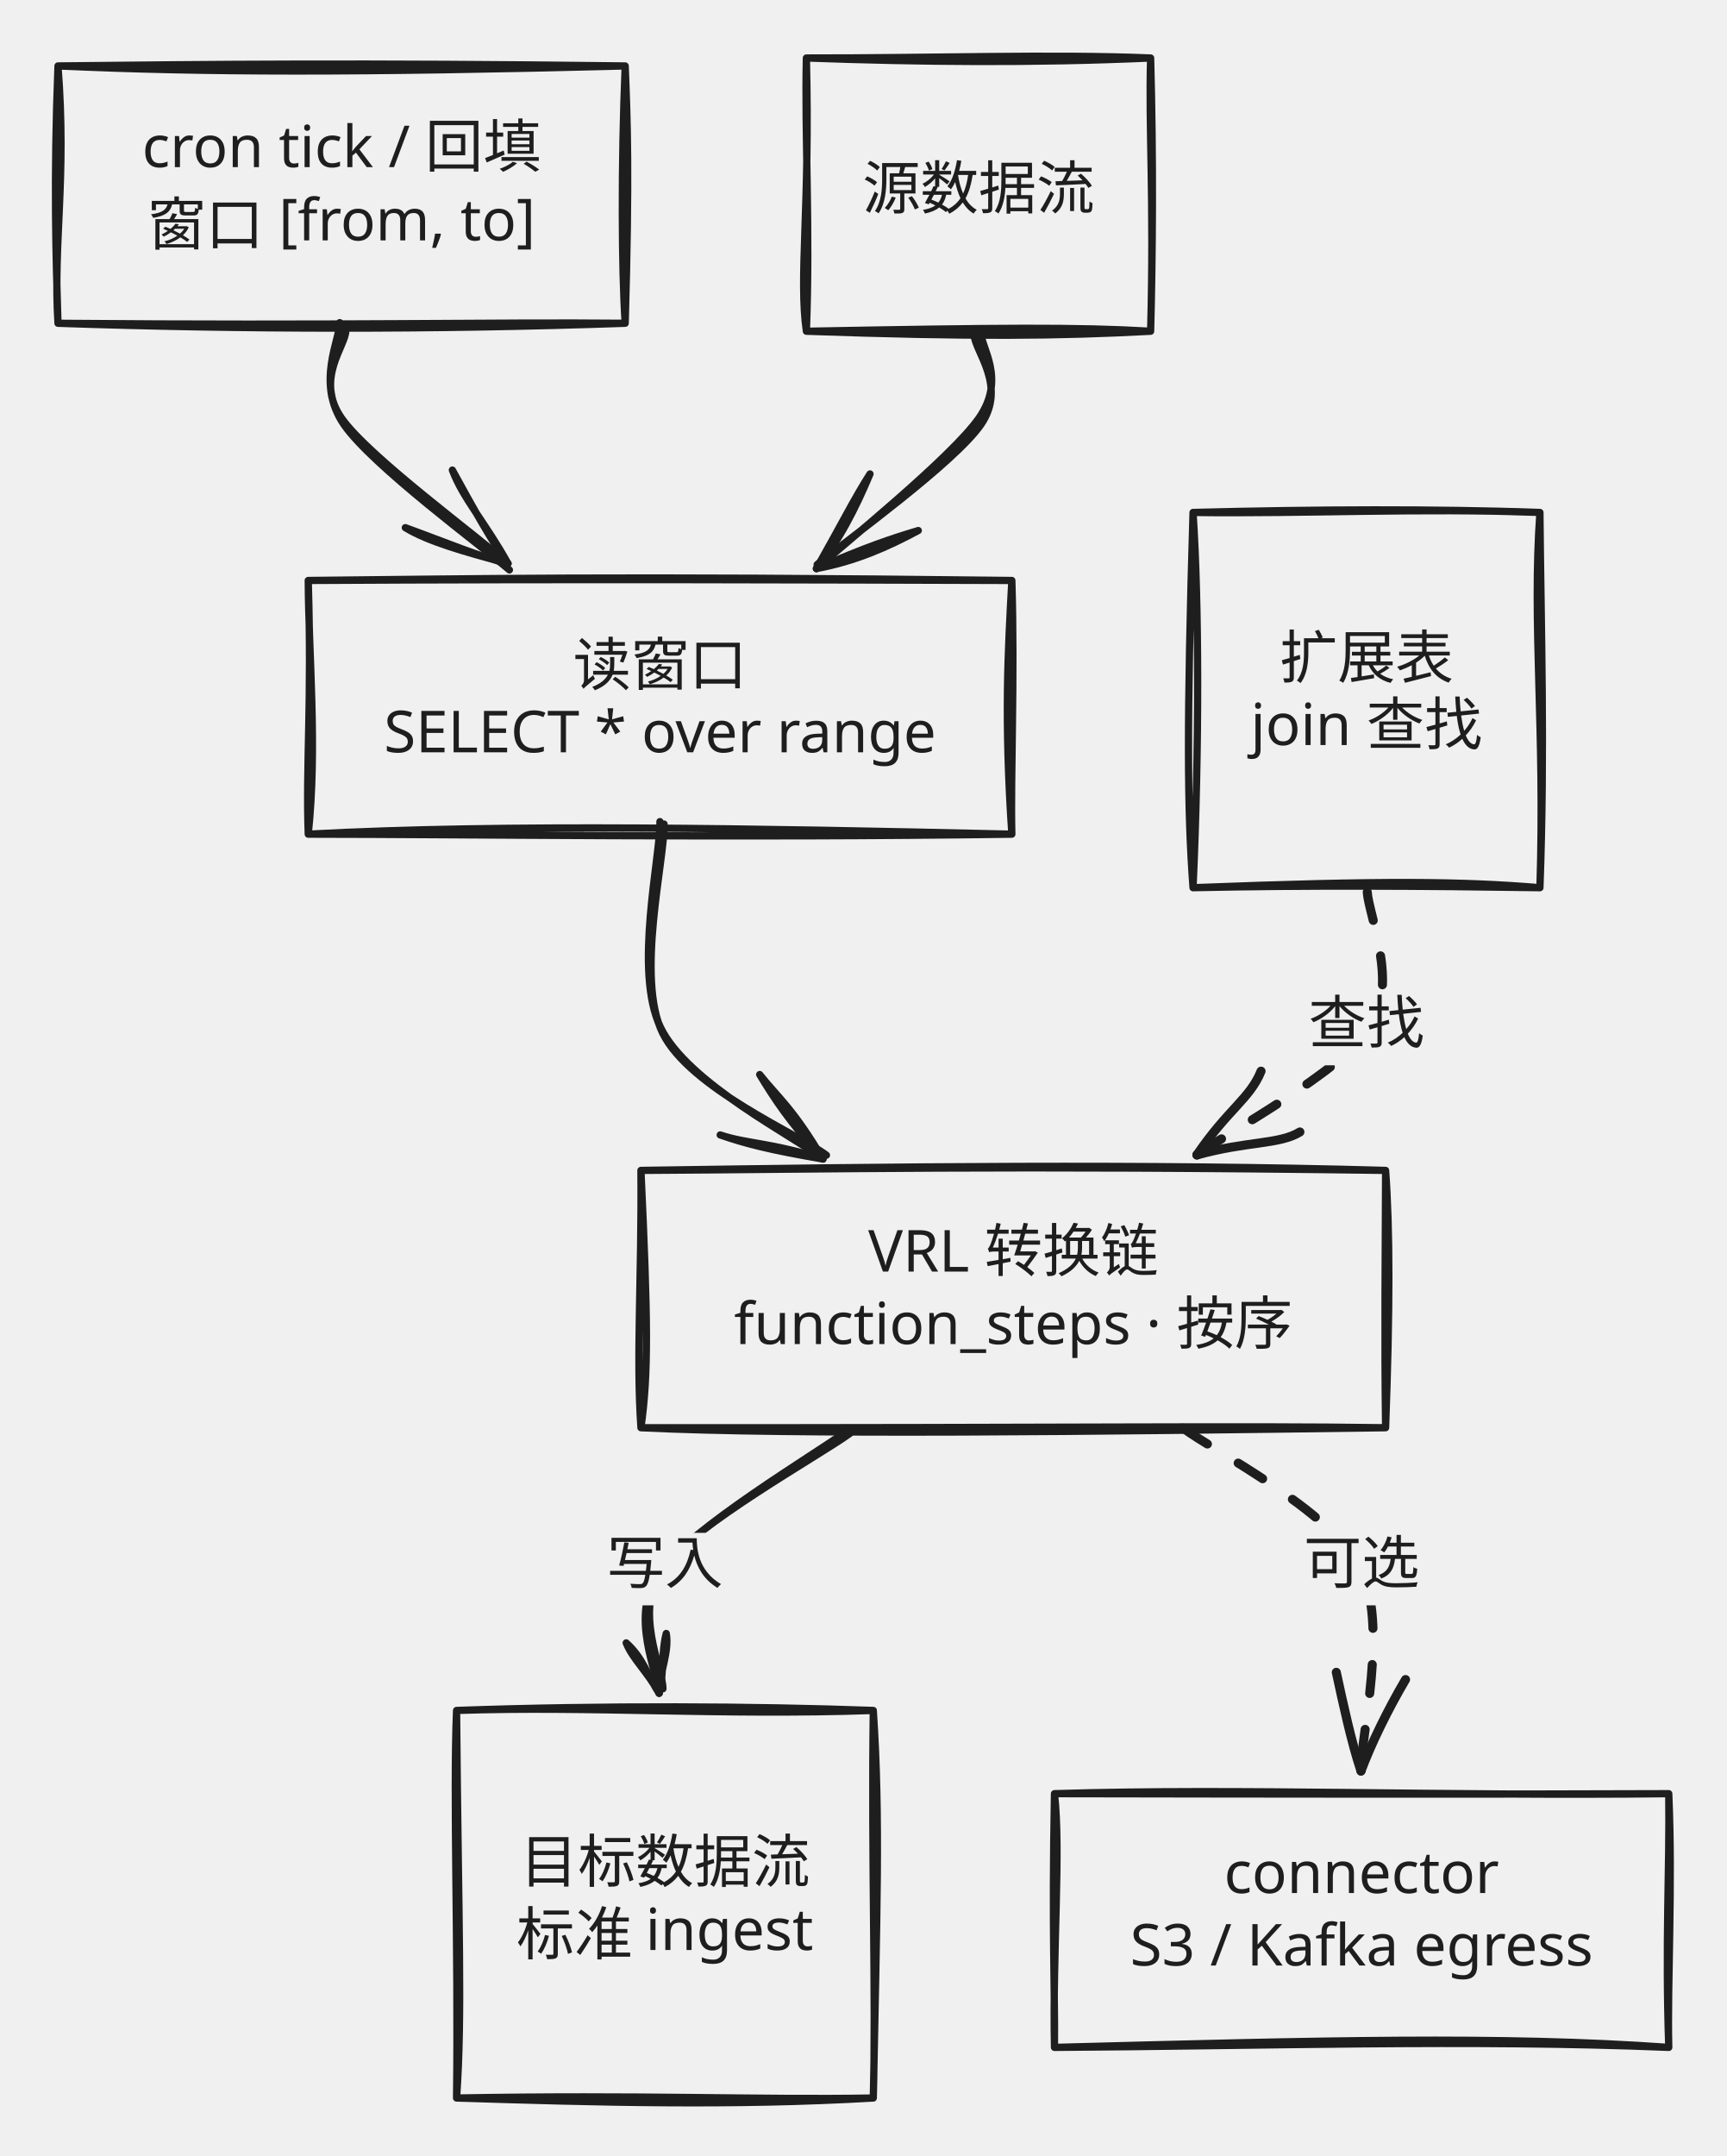
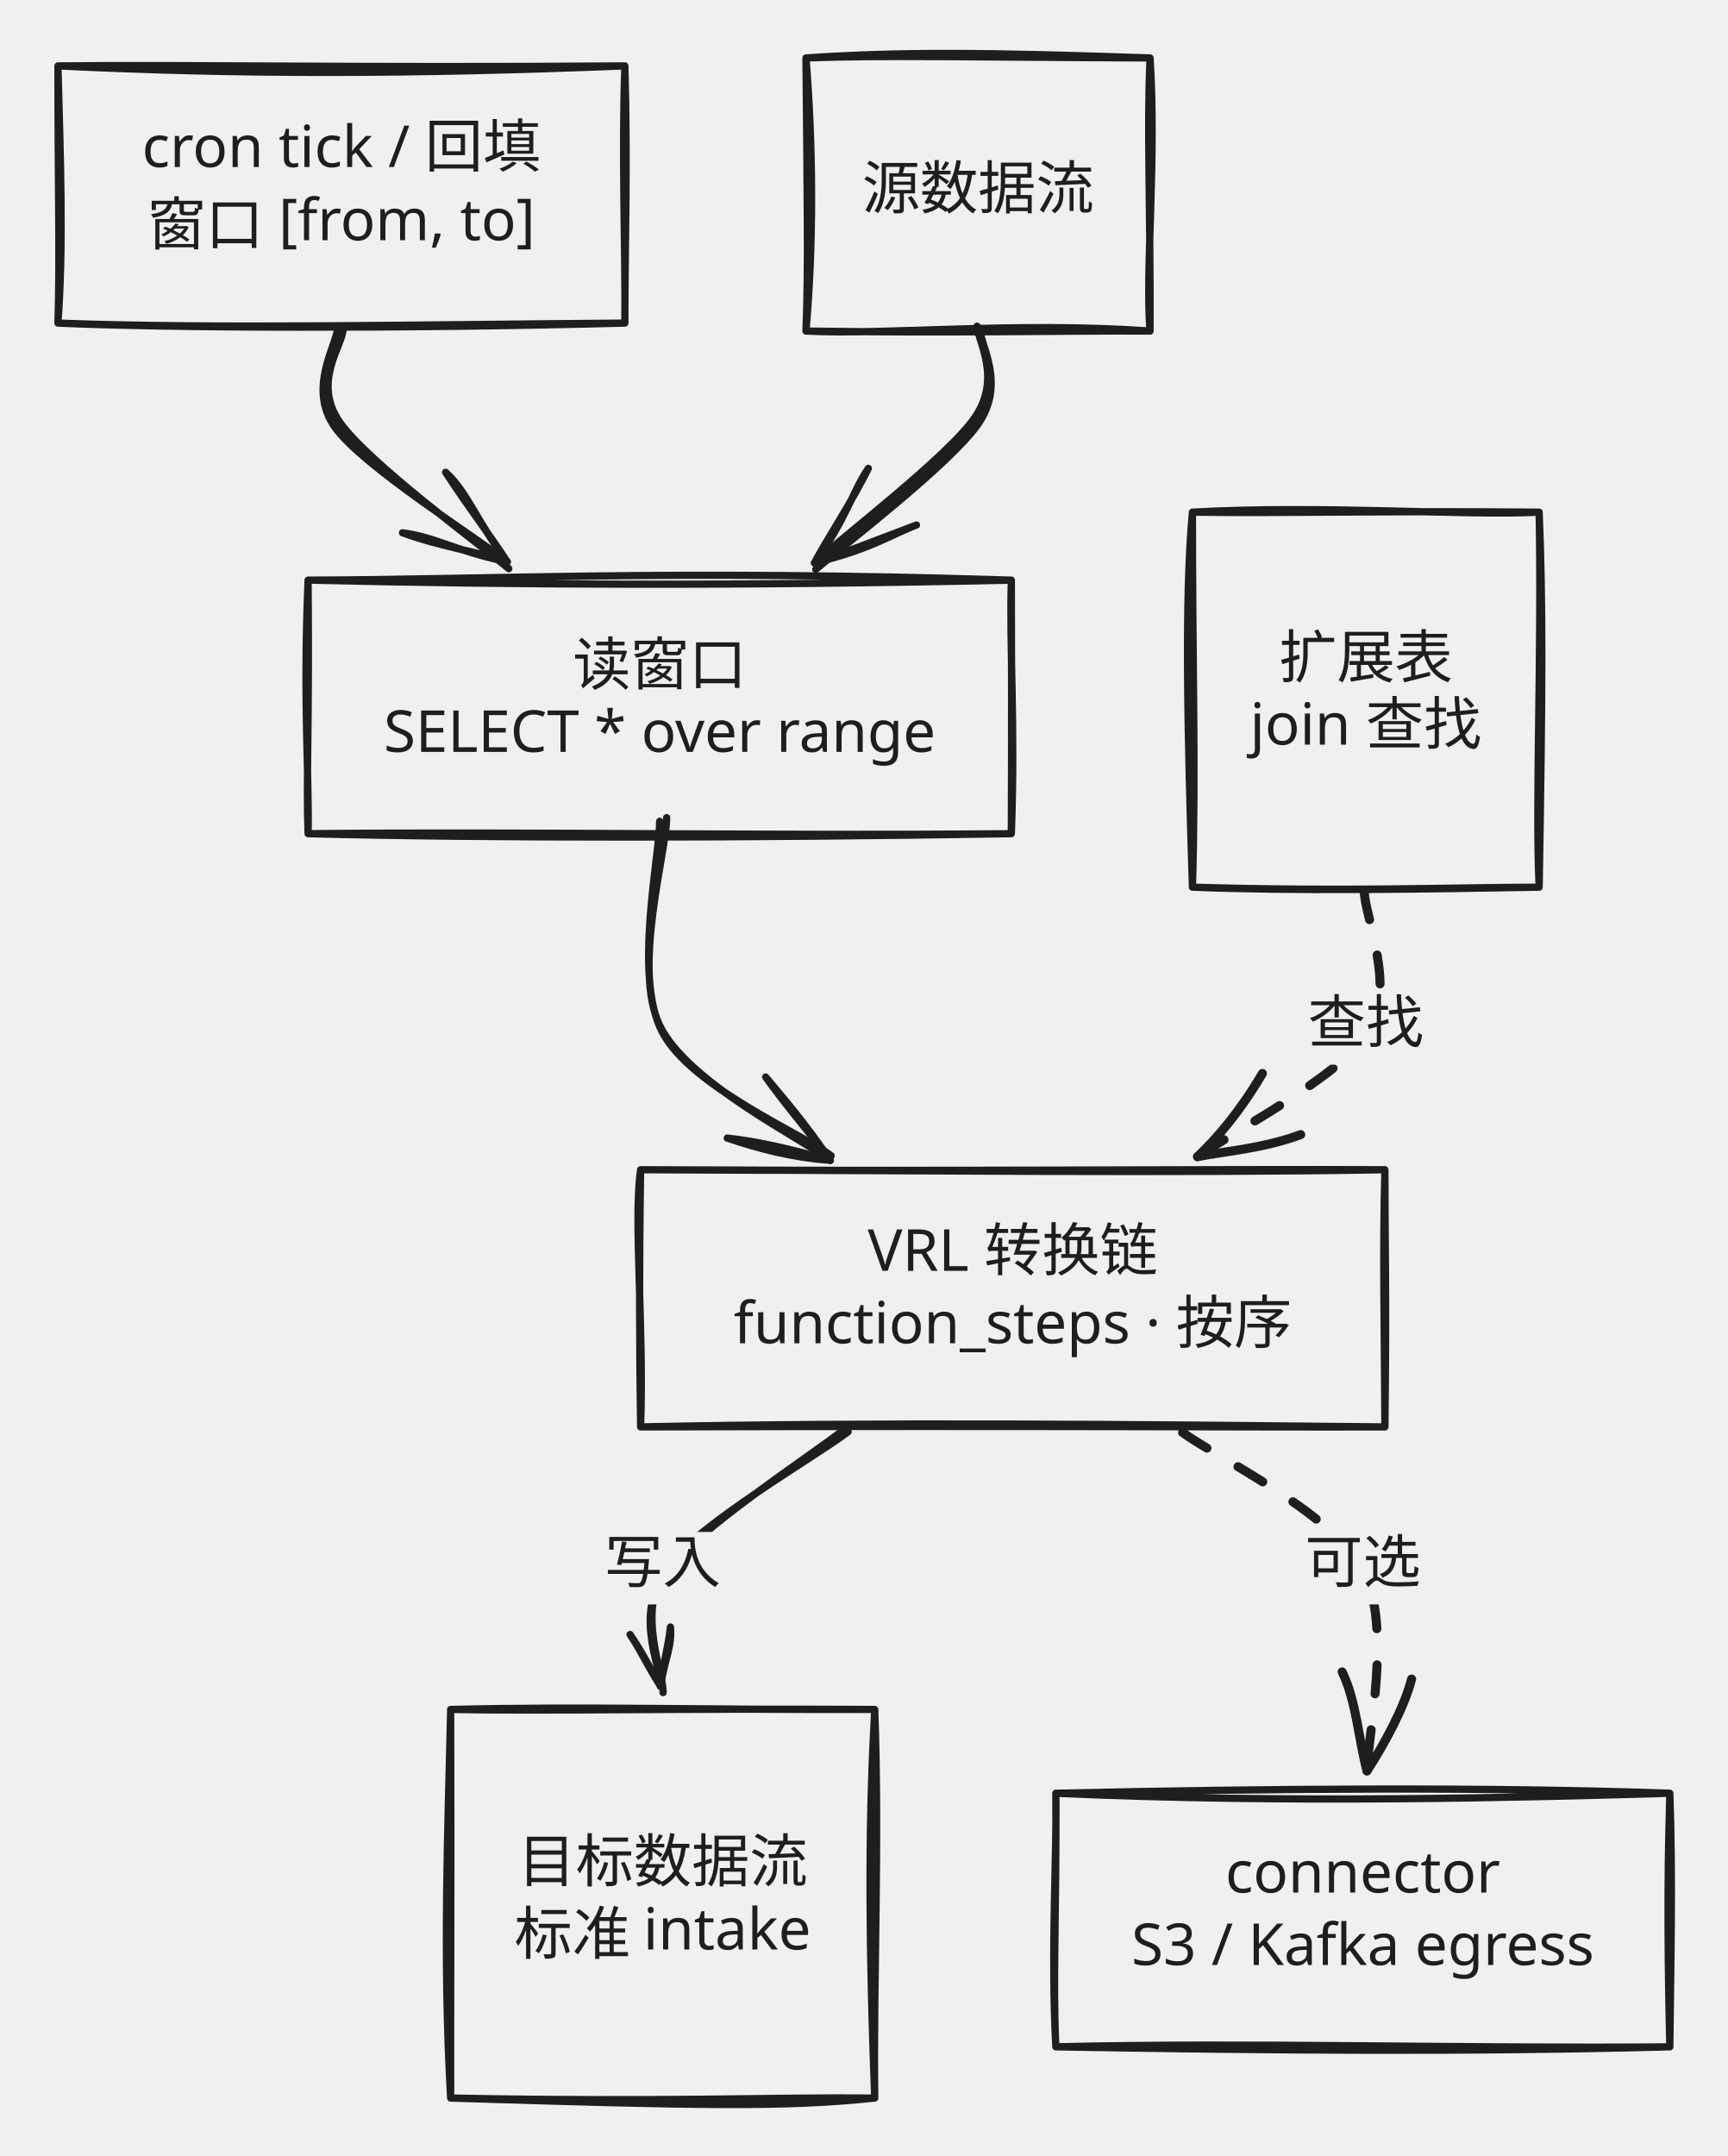
- <svg xmlns="http://www.w3.org/2000/svg" version="1.1" viewBox="0 0 476.512 594.844">
+ <svg xmlns="http://www.w3.org/2000/svg" version="1.1" viewBox="0 0 477.035 595.19">
  <defs>
    
  </defs>
  <g stroke-linecap="round" transform="translate(16 18.19318) rotate(0 78.26562 35.5)">
-     <path d="M0 0 C41.87 -0.45, 82.67 -0.9, 156.53 0 M0 0 C40.35 1.82, 82.43 1.9, 156.53 0 M156.53 0 C155.39 27.42, 155.56 56.71, 156.53 71 M156.53 0 C157.12 14.82, 157.74 29.29, 156.53 71 M156.53 71 C119.03 70.65, 78.29 71.68, 0 71 M156.53 71 C103 72.84, 51.08 72.74, 0 71 M0 71 C-1.38 48.69, 2.45 31.21, 0 0 M0 71 C-0.56 52.64, -1.23 31.88, 0 0" stroke="#1e1e1e" stroke-width="2" fill="none" />
+     <path d="M0 0 C50.79 2.47, 97.78 2.32, 156.53 0 M0 0 C40.68 -0.39, 79.58 0.54, 156.53 0 M156.53 0 C157.32 28.11, 156.49 51.05, 156.53 71 M156.53 0 C155.64 24.49, 156.7 50.63, 156.53 71 M156.53 71 C99.07 71.42, 43.29 72.62, 0 71 M156.53 71 C94.43 72.62, 31.03 72.39, 0 71 M0 71 C1.55 49.84, 0.73 26.79, 0 0 M0 71 C0.58 52.64, -0.01 33.92, 0 0" stroke="#1e1e1e" stroke-width="2" fill="none" />
  </g>
  <g stroke-linecap="round" transform="translate(222.5312 16) rotate(0 47.5 37.69318)">
-     <path d="M0 0 C34.59 0.05, 68.02 -1.12, 95 0 M0 0 C31.53 1.13, 62.62 1.44, 95 0 M95 0 C94.41 19.35, 95.99 38.32, 95 75.39 M95 0 C95.78 28.3, 95.54 54.63, 95 75.39 M95 75.39 C69.39 76.74, 46.14 76.99, 0 75.39 M95 75.39 C74.63 74.21, 53.76 74.4, 0 75.39 M0 75.39 C-2.14 60.47, 1.05 41.14, 0 0 M0 75.39 C1.09 47, -0.5 21.1, 0 0" stroke="#1e1e1e" stroke-width="2" fill="none" />
+     <path d="M0 0 C25.94 -1.76, 49.95 -1.56, 95 0 M0 0 C22.24 -0.81, 45.83 -0.19, 95 0 M95 0 C96.84 28.37, 93.59 59.09, 95 75.39 M95 0 C94.09 20.02, 95.13 39.68, 95 75.39 M95 75.39 C57.66 72.76, 21.81 76.55, 0 75.39 M95 75.39 C68.68 75.27, 41.64 76, 0 75.39 M0 75.39 C2.14 51.23, 1.99 24.3, 0 0 M0 75.39 C0.68 57.57, 0.35 41.23, 0 0" stroke="#1e1e1e" stroke-width="2" fill="none" />
  </g>
  <g stroke-linecap="round" transform="translate(85.0625 160.1504) rotate(0 97.08594 35)">
-     <path d="M0 0 C72.92 -0.43, 144.25 -0.15, 194.17 0 M0 0 C42.51 -0.41, 84.75 -1.32, 194.17 0 M194.17 0 C193.12 19.5, 192 37.73, 194.17 70 M194.17 0 C195.01 27.11, 193.78 54.04, 194.17 70 M194.17 70 C124.27 68.41, 54.14 67.08, 0 70 M194.17 70 C117.82 71.09, 41.95 70.01, 0 70 M0 70 C2.58 45.96, 0.07 20.16, 0 0 M0 70 C-0.69 50.88, 1.04 34.14, 0 0" stroke="#1e1e1e" stroke-width="2" fill="none" />
+     <path d="M0 0 C48.79 -0.09, 98.92 -2.97, 194.17 0 M0 0 C57.89 1.33, 116.35 1.68, 194.17 0 M194.17 0 C193.59 18.91, 195.31 39.67, 194.17 70 M194.17 0 C194.21 18.68, 194.31 37.41, 194.17 70 M194.17 70 C125.42 70.64, 62.24 69.37, 0 70 M194.17 70 C121.31 71.2, 49.67 71.28, 0 70 M0 70 C0.35 54.33, -1.45 34.08, 0 0 M0 70 C-0.57 54.77, 0.39 39.77, 0 0" stroke="#1e1e1e" stroke-width="2" fill="none" />
  </g>
  <g stroke-linecap="round" transform="translate(176.875 322.9145) rotate(0 102.75 35.5)">
-     <path d="M0 0 C69.49 -1.06, 139.02 -1.87, 205.5 0 M0 0 C50.45 -0.27, 99.58 -1.43, 205.5 0 M205.5 0 C206.69 16.22, 206.71 37.94, 205.5 71 M205.5 0 C205.45 21.72, 205.13 45.03, 205.5 71 M205.5 71 C124.54 72.07, 42.66 73.07, 0 71 M205.5 71 C163.62 70.41, 120.52 71.07, 0 71 M0 71 C2.13 55.92, 1.92 41.29, 0 0 M0 71 C-1.36 51.31, 0.23 30.52, 0 0" stroke="#1e1e1e" stroke-width="2" fill="none" />
+     <path d="M0 0 C76.88 0.21, 149.72 0.99, 205.5 0 M0 0 C81.07 0.49, 161.99 -0.22, 205.5 0 M205.5 0 C204.86 23.02, 205.37 43.1, 205.5 71 M205.5 0 C205.48 17.55, 205.96 34.43, 205.5 71 M205.5 71 C162.49 71.12, 117.54 70.65, 0 71 M205.5 71 C135.77 70.29, 65.88 69.61, 0 71 M0 71 C0.97 42.54, -2.03 13.99, 0 0 M0 71 C-0.32 49.56, -0.41 26.68, 0 0" stroke="#1e1e1e" stroke-width="2" fill="none" />
  </g>
  <g stroke-linecap="round" transform="translate(329.2344 141.3864) rotate(0 47.86719 51.76407)">
-     <path d="M0 0 C31.31 0.41, 62.48 -1.26, 95.73 0 M0 0 C34.49 -0.89, 66.78 -1.01, 95.73 0 M95.73 0 C93.5 30.85, 97.14 59.33, 95.73 103.53 M95.73 0 C96.02 31.76, 97.13 65.34, 95.73 103.53 M95.73 103.53 C74.09 101.76, 52.84 101.49, 0 103.53 M95.73 103.53 C63.06 103.05, 31.23 102.86, 0 103.53 M0 103.53 C-1.59 82.31, -1.75 58.25, 0 0 M0 103.53 C1.76 64.96, 1.64 24.45, 0 0" stroke="#1e1e1e" stroke-width="2" fill="none" />
+     <path d="M0 0 C36.39 -2.02, 74.58 1.06, 95.73 0 M0 0 C25.32 0.36, 49.16 -0.39, 95.73 0 M95.73 0 C96.47 40.19, 94.62 80.78, 95.73 103.53 M95.73 0 C96.77 25.55, 96.66 48.43, 95.73 103.53 M95.73 103.53 C70.36 103.61, 42.47 104.77, 0 103.53 M95.73 103.53 C62.58 104.1, 28.43 104.66, 0 103.53 M0 103.53 C-1.32 62.09, -2.24 23.63, 0 0 M0 103.53 C0.98 71.83, -0.02 40.74, 0 0" stroke="#1e1e1e" stroke-width="2" fill="none" />
  </g>
-   <g stroke-linecap="round" transform="translate(125.9961 471.9145) rotate(0 57.5 53.46461)">
-     <path d="M0 0 C37.35 -1.24, 72.5 1.46, 115 0 M0 0 C40.93 -1.44, 82.08 -1.18, 115 0 M115 0 C117 29.92, 115.94 56.49, 115 106.93 M115 0 C114.42 40.68, 115.79 79.45, 115 106.93 M115 106.93 C76.16 109.18, 38.67 108.15, 0 106.93 M115 106.93 C82.95 107.48, 51.48 106, 0 106.93 M0 106.93 C0.51 63.89, -1 23.98, 0 0 M0 106.93 C1.65 83.76, 0.5 58.81, 0 0" stroke="#1e1e1e" stroke-width="2" fill="none" />
+   <g stroke-linecap="round" transform="translate(124.4258 471.9145) rotate(0 58.54688 53.63766)">
+     <path d="M0 0 C27.29 0.5, 58.88 -0.31, 117.09 0 M0 0 C36.73 -0.91, 71.86 0.15, 117.09 0 M117.09 0 C115.57 27.94, 115.17 56.21, 117.09 107.28 M117.09 0 C118.45 37.58, 116.68 74.13, 117.09 107.28 M117.09 107.28 C92.13 109.89, 68.69 109.41, 0 107.28 M117.09 107.28 C88.13 107, 59.39 108.41, 0 107.28 M0 107.28 C-2.26 68.14, -0.69 32.53, 0 0 M0 107.28 C-0.06 80.01, 0.16 54.37, 0 0" stroke="#1e1e1e" stroke-width="2" fill="none" />
  </g>
-   <g stroke-linecap="round" transform="translate(290.9961 494.8791) rotate(0 84.75781 35)">
-     <path d="M0 0 C51.27 -1.59, 106.92 0.73, 169.52 0 M0 0 C60.3 0.11, 121.26 0.2, 169.52 0 M169.52 0 C170.65 25.77, 169.09 52.53, 169.52 70 M169.52 0 C169.8 21.02, 168.51 40.42, 169.52 70 M169.52 70 C123.02 66.72, 73.66 68.06, 0 70 M169.52 70 C114.15 67.74, 56.66 69.65, 0 70 M0 70 C-0.55 43.43, 1.82 15.7, 0 0 M0 70 C0.17 54.17, -0.74 39.13, 0 0" stroke="#1e1e1e" stroke-width="2" fill="none" />
+   <g stroke-linecap="round" transform="translate(291.5195 495.0522) rotate(0 84.75781 35)">
+     <path d="M0 0 C64.8 2.89, 128.84 1.17, 169.52 0 M0 0 C59.33 -1.35, 119.84 -1.76, 169.52 0 M169.52 0 C169.11 15.15, 168.65 33.66, 169.52 70 M169.52 0 C170.36 23.08, 169.77 46.99, 169.52 70 M169.52 70 C112.37 70.51, 53.3 68.7, 0 70 M169.52 70 C113.83 71.46, 60.08 71.05, 0 70 M0 70 C-1.45 43.61, 0.34 15.88, 0 0 M0 70 C-0.87 50.97, 0.2 32.79, 0 0" stroke="#1e1e1e" stroke-width="2" fill="none" />
  </g>
  <g stroke-linecap="round">
    <g transform="translate(94.766 89.693) rotate(0 22.3055 33.2355)">
-       <path d="M-1.01 -0.68 C-0.91 3.83, -7.69 16.03, 0.11 27.4 C7.91 38.77, 38.38 61.12, 45.81 67.55 M0.66 1.57 C0.69 5.71, -7.97 14.95, -0.52 25.65 C6.94 36.35, 37.86 58.91, 45.41 65.78" stroke="#1e1e1e" stroke-width="2" fill="none" />
+       <path d="M-0.03 1.11 C-0.1 5.69, -8.64 15.74, -1.01 26.77 C6.61 37.8, 37.86 60.7, 45.72 67.3 M-1.5 0.64 C-1.73 5.5, -10.02 17.56, -2.23 28.35 C5.57 39.14, 37.08 58.88, 45.27 65.39" stroke="#1e1e1e" stroke-width="2" fill="none" />
    </g>
    <g transform="translate(94.766 89.693) rotate(0 22.3055 33.2355)">
-       <path d="M17.09 55.89 C23.38 59.73, 33.1 62.46, 45.41 65.78 M17.09 55.89 C27.65 59.71, 38.79 64.37, 45.41 65.78" stroke="#1e1e1e" stroke-width="2" fill="none" />
+       <path d="M16.36 57.39 C25.5 58.58, 31.13 62.47, 45.27 65.39 M16.36 57.39 C27.18 61.33, 37.43 62.66, 45.27 65.39" stroke="#1e1e1e" stroke-width="2" fill="none" />
    </g>
    <g transform="translate(94.766 89.693) rotate(0 22.3055 33.2355)">
-       <path d="M30.07 40 C33.01 47.88, 39.34 54.77, 45.41 65.78 M30.07 40 C35.52 49.97, 41.59 60.83, 45.41 65.78" stroke="#1e1e1e" stroke-width="2" fill="none" />
+       <path d="M28.26 40.68 C34.28 46.1, 36.88 54.25, 45.27 65.39 M28.26 40.68 C34.84 50.77, 40.7 58.26, 45.27 65.39" stroke="#1e1e1e" stroke-width="2" fill="none" />
    </g>
  </g>
  <mask />
  <g stroke-linecap="round">
    <g transform="translate(269.531 91.886) rotate(0 -22.3055 32.139)">
-       <path d="M-0.68 0.61 C-0.54 4.98, 8.43 14.65, 1.21 25.2 C-6.02 35.74, -36.23 57.45, -44.03 63.88 M1.16 -0.11 C1.18 4, 8.19 12.59, 0.63 23.44 C-6.93 34.29, -36.52 58.13, -44.22 64.98" stroke="#1e1e1e" stroke-width="2" fill="none" />
+       <path d="M1.11 -0.51 C1.33 3.68, 8.14 14.14, 0.58 25.11 C-6.99 36.08, -36.65 58.75, -44.29 65.3 M0.23 -1.83 C0.36 2.01, 7.14 12.42, -0.33 23.3 C-7.8 34.19, -37.16 56.45, -44.62 63.49" stroke="#1e1e1e" stroke-width="2" fill="none" />
    </g>
    <g transform="translate(269.531 91.886) rotate(0 -22.3055 32.139)">
-       <path d="M-29.44 38.88 C-33.47 48.5, -38.15 57.65, -44.22 64.98 M-29.44 38.88 C-33.63 45.4, -36.78 51.8, -44.22 64.98" stroke="#1e1e1e" stroke-width="2" fill="none" />
+       <path d="M-29.79 37.41 C-34.18 43.9, -35.85 51.37, -44.62 63.49 M-29.79 37.41 C-34.56 47.14, -41.89 58.03, -44.62 63.49" stroke="#1e1e1e" stroke-width="2" fill="none" />
    </g>
    <g transform="translate(269.531 91.886) rotate(0 -22.3055 32.139)">
-       <path d="M-16.12 54.49 C-24.37 58.93, -33.4 62.99, -44.22 64.98 M-16.12 54.49 C-23.8 56.79, -30.5 59.03, -44.22 64.98" stroke="#1e1e1e" stroke-width="2" fill="none" />
+       <path d="M-16.49 53.05 C-24.06 55.93, -28.9 59.66, -44.62 63.49 M-16.49 53.05 C-26.37 56.77, -38.81 61.64, -44.62 63.49" stroke="#1e1e1e" stroke-width="2" fill="none" />
    </g>
  </g>
  <mask />
  <g stroke-linecap="round">
    <g transform="translate(182.648 226.65) rotate(0 22.6585 46.273)">
-       <path d="M0.61 0.71 C0.81 10.54, -7.27 43.12, 0.2 58.35 C7.66 73.58, 37.9 86.4, 45.42 92.07 M-0.53 0.03 C-0.34 9.62, -7.88 41.28, -0.38 56.79 C7.11 72.31, 36.84 87.04, 44.44 93.13" stroke="#1e1e1e" stroke-width="2" fill="none" />
+       <path d="M-0.51 0.08 C-0.49 9.57, -7.78 42.7, 0.11 58.09 C8 73.48, 39.2 86.48, 46.84 92.42 M1.42 -0.93 C1.34 8.75, -8.05 40.64, -0.52 56.4 C7.01 72.17, 38.81 87.77, 46.6 93.66" stroke="#1e1e1e" stroke-width="2" fill="none" />
    </g>
    <g transform="translate(182.648 226.65) rotate(0 22.6585 46.273)">
-       <path d="M16.1 86.48 C23.36 88.94, 30.1 88.54, 44.44 93.13 M16.1 86.48 C23.07 88.9, 29.88 90.64, 44.44 93.13" stroke="#1e1e1e" stroke-width="2" fill="none" />
+       <path d="M18.15 87.53 C26.81 90.49, 36.53 93, 46.6 93.66 M18.15 87.53 C26.06 88.37, 35.14 90.4, 46.6 93.66" stroke="#1e1e1e" stroke-width="2" fill="none" />
    </g>
    <g transform="translate(182.648 226.65) rotate(0 22.6585 46.273)">
-       <path d="M27 69.82 C31.81 75.93, 36.21 79.13, 44.44 93.13 M27 69.82 C31.06 76.55, 35.04 82.63, 44.44 93.13" stroke="#1e1e1e" stroke-width="2" fill="none" />
+       <path d="M28.75 70.67 C34.41 78.61, 40.97 86.14, 46.6 93.66 M28.75 70.67 C33.61 76.49, 39.63 83.39, 46.6 93.66" stroke="#1e1e1e" stroke-width="2" fill="none" />
    </g>
  </g>
  <mask />
-   <g mask="url(#mask-iARMOzdLbrnB6k3UCXShn)" stroke-linecap="round">
+   <g mask="url(#mask-VaKsQbQr_r6_gRbUXW5gk)" stroke-linecap="round">
    <g transform="translate(376.602 245.415) rotate(0 -22.6585 36.8905)">
-       <path d="M0.71 0.7 C1.08 6.95, 9.42 26.01, 1.58 38.1 C-6.25 50.19, -38.37 67.36, -46.3 73.24" stroke="#1e1e1e" stroke-width="2.5" fill="none" stroke-dasharray="8 10" />
+       <path d="M0.08 0.61 C0.11 7.28, 9 27.3, 1.33 39.52 C-6.35 51.73, -38.28 68.24, -45.95 73.89" stroke="#1e1e1e" stroke-width="2.5" fill="none" stroke-dasharray="8 10" />
    </g>
    <g transform="translate(376.602 245.415) rotate(0 -22.6585 36.8905)">
-       <path d="M-28.6 50.12 C-31.62 57.65, -37.75 60.66, -46.3 73.24" stroke="#1e1e1e" stroke-width="2.5" fill="none" />
+       <path d="M-28.05 50.93 C-34.16 61.32, -40.49 68.74, -45.95 73.89" stroke="#1e1e1e" stroke-width="2.5" fill="none" />
    </g>
    <g transform="translate(376.602 245.415) rotate(0 -22.6585 36.8905)">
-       <path d="M-17.88 66.9 C-23.59 70.41, -32.33 69.35, -46.3 73.24" stroke="#1e1e1e" stroke-width="2.5" fill="none" />
+       <path d="M-17.48 67.81 C-27.66 71.59, -38.14 72.38, -45.95 73.89" stroke="#1e1e1e" stroke-width="2.5" fill="none" />
    </g>
  </g>
-   <mask id="mask-iARMOzdLbrnB6k3UCXShn">
+   <mask id="mask-VaKsQbQr_r6_gRbUXW5gk">
    <rect x="0" y="0" fill="#fff" width="523.419" height="420.196" />
    <rect x="361.102" y="273.915" fill="#000" width="32" height="20" opacity="1" />
  </mask>
-   <g mask="url(#mask-XdxEzQEJYERUYYTciqI8e)" stroke-linecap="round">
-     <g transform="translate(233.819 394.415) rotate(0 -25.1615 35.85)">
-       <path d="M0.7 1.08 C-7.86 7.3, -42.13 26.28, -50.72 38.02 C-59.32 49.76, -50.86 65.78, -50.87 71.52 M-0.4 0.61 C-9.2 6.93, -43.3 27.28, -51.88 39.31 C-60.47 51.33, -52.11 67.58, -51.92 72.75" stroke="#1e1e1e" stroke-width="2" fill="none" />
+   <g mask="url(#mask-HzR4gGmcwdKHHlTDl5lXq)" stroke-linecap="round">
+     <g transform="translate(233.569 394.415) rotate(0 -25.298 35.85)">
+       <path d="M0.61 0.83 C-7.57 7.21, -41.06 26.37, -49.58 38.37 C-58.09 50.37, -50.25 67.43, -50.49 72.85 M-0.53 0.21 C-8.73 6.78, -41.55 28.02, -49.99 39.84 C-58.44 51.66, -51.04 65.82, -51.2 71.11" stroke="#1e1e1e" stroke-width="2" fill="none" />
    </g>
-     <g transform="translate(233.819 394.415) rotate(0 -25.1615 35.85)">
-       <path d="M-61.01 58.86 C-56.24 63.13, -55.21 67.8, -51.92 72.75 M-61.01 58.86 C-59.24 63.31, -55.14 66.83, -51.92 72.75" stroke="#1e1e1e" stroke-width="2" fill="none" />
+     <g transform="translate(233.569 394.415) rotate(0 -25.298 35.85)">
+       <path d="M-59.61 56.81 C-56.29 61.85, -55.45 64.28, -51.2 71.11 M-59.61 56.81 C-55.88 62.19, -53.32 67.69, -51.2 71.11" stroke="#1e1e1e" stroke-width="2" fill="none" />
    </g>
-     <g transform="translate(233.819 394.415) rotate(0 -25.1615 35.85)">
-       <path d="M-49.96 56.26 C-49.05 61.5, -51.9 67.09, -51.92 72.75 M-49.96 56.26 C-51.35 61.53, -50.4 65.79, -51.92 72.75" stroke="#1e1e1e" stroke-width="2" fill="none" />
+     <g transform="translate(233.569 394.415) rotate(0 -25.298 35.85)">
+       <path d="M-48.45 54.74 C-48 60.38, -50.03 63.33, -51.2 71.11 M-48.45 54.74 C-49.14 60.87, -51 67.19, -51.2 71.11" stroke="#1e1e1e" stroke-width="2" fill="none" />
    </g>
  </g>
-   <mask id="mask-XdxEzQEJYERUYYTciqI8e">
-     <rect x="0" y="0" fill="#fff" width="384.142" height="567.115" />
-     <rect x="167.496" y="422.915" fill="#000" width="32" height="20" opacity="1" />
+   <mask id="mask-HzR4gGmcwdKHHlTDl5lXq">
+     <rect x="0" y="0" fill="#fff" width="384.165" height="567.115" />
+     <rect x="166.973" y="422.915" fill="#000" width="32" height="20" opacity="1" />
  </mask>
-   <g mask="url(#mask-Mafhcv5Z49gHATcuyynOZ)" stroke-linecap="round">
-     <g transform="translate(325.431 394.415) rotate(0 25.1615 47.332)">
-       <path d="M1.08 -0.4 C9.27 5.81, 41.67 22.18, 49.84 37.96 C58.02 53.73, 49.94 84.96, 50.15 94.22" stroke="#1e1e1e" stroke-width="2.5" fill="none" stroke-dasharray="8 10" />
+   <g mask="url(#mask-broEwfduP48N2i_6W8CjJ)" stroke-linecap="round">
+     <g transform="translate(325.681 394.415) rotate(0 25.298 47.4185)">
+       <path d="M0.83 1.02 C9.22 7.35, 41.98 23.04, 50.47 38.61 C58.95 54.18, 51.86 84.97, 51.75 94.45" stroke="#1e1e1e" stroke-width="2.5" fill="none" stroke-dasharray="8 10" />
    </g>
-     <g transform="translate(325.431 394.415) rotate(0 25.1615 47.332)">
-       <path d="M43.34 66.98 C45.27 75.89, 47.48 86.17, 50.15 94.22" stroke="#1e1e1e" stroke-width="2.5" fill="none" />
+     <g transform="translate(325.681 394.415) rotate(0 25.298 47.4185)">
+       <path d="M44.89 67.13 C48.83 75.24, 49.41 85.75, 51.75 94.45" stroke="#1e1e1e" stroke-width="2.5" fill="none" />
    </g>
-     <g transform="translate(325.431 394.415) rotate(0 25.1615 47.332)">
-       <path d="M62.45 68.98 C57.51 77.35, 52.86 86.91, 50.15 94.22" stroke="#1e1e1e" stroke-width="2.5" fill="none" />
+     <g transform="translate(325.681 394.415) rotate(0 25.298 47.4185)">
+       <path d="M64.06 69.11 C62.11 76.74, 56.82 86.65, 51.75 94.45" stroke="#1e1e1e" stroke-width="2.5" fill="none" />
    </g>
  </g>
-   <mask id="mask-Mafhcv5Z49gHATcuyynOZ">
-     <rect x="0" y="0" fill="#fff" width="475.754" height="590.079" />
-     <rect x="359.754" y="422.915" fill="#000" width="32" height="20" opacity="1" />
+   <mask id="mask-broEwfduP48N2i_6W8CjJ">
+     <rect x="0" y="0" fill="#fff" width="476.277" height="590.252" />
+     <rect x="360.277" y="422.915" fill="#000" width="32" height="20" opacity="1" />
  </mask>
-   <g transform="translate(43.83203 33.69318) rotate(0 50.43359 20)">
-     <text x="50.434" y="0" font-family="Virgil, Segoe UI Emoji" font-size="16px" fill="#1e1e1e" text-anchor="middle" style="white-space: pre;" direction="ltr" dominant-baseline="text-before-edge">cron tick / 回填</text>
-     <text x="50.434" y="20" font-family="Virgil, Segoe UI Emoji" font-size="16px" fill="#1e1e1e" text-anchor="middle" style="white-space: pre;" direction="ltr" dominant-baseline="text-before-edge">窗口 [from, to]</text>
+   <g transform="translate(36.32167 33.69318) rotate(0 57.94395 20)">
+     <text x="57.944" y="0" font-family="Virgil, Segoe UI Emoji" font-size="16px" fill="#1e1e1e" text-anchor="middle" style="white-space: pre;" direction="ltr" dominant-baseline="text-before-edge">cron tick / 回填</text>
+     <text x="57.944" y="20" font-family="Virgil, Segoe UI Emoji" font-size="16px" fill="#1e1e1e" text-anchor="middle" style="white-space: pre;" direction="ltr" dominant-baseline="text-before-edge">窗口 [from, to]</text>
  </g>
  <g transform="translate(238.0312 43.69318) rotate(0 32 10)">
    <text x="32" y="0" font-family="Virgil, Segoe UI Emoji" font-size="16px" fill="#1e1e1e" text-anchor="middle" style="white-space: pre;" direction="ltr" dominant-baseline="text-before-edge">源数据流</text>
  </g>
-   <g transform="translate(110.8359 175.1504) rotate(0 71.3125 20)">
-     <text x="71.312" y="0" font-family="Virgil, Segoe UI Emoji" font-size="16px" fill="#1e1e1e" text-anchor="middle" style="white-space: pre;" direction="ltr" dominant-baseline="text-before-edge">读窗口</text>
-     <text x="71.312" y="20" font-family="Virgil, Segoe UI Emoji" font-size="16px" fill="#1e1e1e" text-anchor="middle" style="white-space: pre;" direction="ltr" dominant-baseline="text-before-edge">SELECT * over range</text>
+   <g transform="translate(102.4445 175.1504) rotate(0 79.70391 20)">
+     <text x="79.704" y="0" font-family="Virgil, Segoe UI Emoji" font-size="16px" fill="#1e1e1e" text-anchor="middle" style="white-space: pre;" direction="ltr" dominant-baseline="text-before-edge">读窗口</text>
+     <text x="79.704" y="20" font-family="Virgil, Segoe UI Emoji" font-size="16px" fill="#1e1e1e" text-anchor="middle" style="white-space: pre;" direction="ltr" dominant-baseline="text-before-edge">SELECT * over range</text>
  </g>
-   <g transform="translate(210.9648 338.4145) rotate(0 68.66016 20)">
-     <text x="68.66" y="0" font-family="Virgil, Segoe UI Emoji" font-size="16px" fill="#1e1e1e" text-anchor="middle" style="white-space: pre;" direction="ltr" dominant-baseline="text-before-edge">VRL 转换链</text>
-     <text x="68.66" y="20" font-family="Virgil, Segoe UI Emoji" font-size="16px" fill="#1e1e1e" text-anchor="middle" style="white-space: pre;" direction="ltr" dominant-baseline="text-before-edge">function_steps · 按序</text>
+   <g transform="translate(199.8891 338.4145) rotate(0 79.73592 20)">
+     <text x="79.736" y="0" font-family="Virgil, Segoe UI Emoji" font-size="16px" fill="#1e1e1e" text-anchor="middle" style="white-space: pre;" direction="ltr" dominant-baseline="text-before-edge">VRL 转换链</text>
+     <text x="79.736" y="20" font-family="Virgil, Segoe UI Emoji" font-size="16px" fill="#1e1e1e" text-anchor="middle" style="white-space: pre;" direction="ltr" dominant-baseline="text-before-edge">function_steps · 按序</text>
  </g>
-   <g transform="translate(346.6562 173.1504) rotate(0 30.44531 20)">
-     <text x="30.445" y="0" font-family="Virgil, Segoe UI Emoji" font-size="16px" fill="#1e1e1e" text-anchor="middle" style="white-space: pre;" direction="ltr" dominant-baseline="text-before-edge">扩展表</text>
-     <text x="30.445" y="20" font-family="Virgil, Segoe UI Emoji" font-size="16px" fill="#1e1e1e" text-anchor="middle" style="white-space: pre;" direction="ltr" dominant-baseline="text-before-edge">join 查找</text>
+   <g transform="translate(345.0936 173.1504) rotate(0 32.00797 20)">
+     <text x="32.008" y="0" font-family="Virgil, Segoe UI Emoji" font-size="16px" fill="#1e1e1e" text-anchor="middle" style="white-space: pre;" direction="ltr" dominant-baseline="text-before-edge">扩展表</text>
+     <text x="32.008" y="20" font-family="Virgil, Segoe UI Emoji" font-size="16px" fill="#1e1e1e" text-anchor="middle" style="white-space: pre;" direction="ltr" dominant-baseline="text-before-edge">join 查找</text>
  </g>
-   <g transform="translate(143.4961 505.3791) rotate(0 40 20)">
-     <text x="40" y="0" font-family="Virgil, Segoe UI Emoji" font-size="16px" fill="#1e1e1e" text-anchor="middle" style="white-space: pre;" direction="ltr" dominant-baseline="text-before-edge">目标数据流</text>
-     <text x="40" y="20" font-family="Virgil, Segoe UI Emoji" font-size="16px" fill="#1e1e1e" text-anchor="middle" style="white-space: pre;" direction="ltr" dominant-baseline="text-before-edge">标准 ingest</text>
+   <g transform="translate(141.8047 505.5522) rotate(0 41.16796 20)">
+     <text x="41.168" y="0" font-family="Virgil, Segoe UI Emoji" font-size="16px" fill="#1e1e1e" text-anchor="middle" style="white-space: pre;" direction="ltr" dominant-baseline="text-before-edge">目标数据流</text>
+     <text x="41.168" y="20" font-family="Virgil, Segoe UI Emoji" font-size="16px" fill="#1e1e1e" text-anchor="middle" style="white-space: pre;" direction="ltr" dominant-baseline="text-before-edge">标准 intake</text>
  </g>
-   <g transform="translate(319.5469 509.8791) rotate(0 56.20703 20)">
-     <text x="56.207" y="0" font-family="Virgil, Segoe UI Emoji" font-size="16px" fill="#1e1e1e" text-anchor="middle" style="white-space: pre;" direction="ltr" dominant-baseline="text-before-edge">connector</text>
-     <text x="56.207" y="20" font-family="Virgil, Segoe UI Emoji" font-size="16px" fill="#1e1e1e" text-anchor="middle" style="white-space: pre;" direction="ltr" dominant-baseline="text-before-edge">S3 / Kafka egress</text>
+   <g transform="translate(308.1414 510.0522) rotate(0 68.13592 20)">
+     <text x="68.136" y="0" font-family="Virgil, Segoe UI Emoji" font-size="16px" fill="#1e1e1e" text-anchor="middle" style="white-space: pre;" direction="ltr" dominant-baseline="text-before-edge">connector</text>
+     <text x="68.136" y="20" font-family="Virgil, Segoe UI Emoji" font-size="16px" fill="#1e1e1e" text-anchor="middle" style="white-space: pre;" direction="ltr" dominant-baseline="text-before-edge">S3 / Kafka egress</text>
  </g>
-   <g transform="translate(361.102 273.915) rotate(0 -5.18397 8.466829)">
+   <g transform="translate(361.102 273.915) rotate(0 -5.250832 8.748847)">
    <text x="16" y="0" font-family="Virgil, Segoe UI Emoji" font-size="16px" fill="#1e1e1e" text-anchor="middle" style="white-space: pre;" direction="ltr" dominant-baseline="text-before-edge">查找</text>
  </g>
-   <g transform="translate(167.496 422.915) rotate(0 38.79553 8.177651)">
+   <g transform="translate(166.973 422.915) rotate(0 39.87799 8.03287)">
    <text x="16" y="0" font-family="Virgil, Segoe UI Emoji" font-size="16px" fill="#1e1e1e" text-anchor="middle" style="white-space: pre;" direction="ltr" dominant-baseline="text-before-edge">写入</text>
  </g>
-   <g transform="translate(359.754 422.915) rotate(0 -7.025854 18.40956)">
+   <g transform="translate(360.277 422.915) rotate(0 -6.868026 19.23398)">
    <text x="16" y="0" font-family="Virgil, Segoe UI Emoji" font-size="16px" fill="#1e1e1e" text-anchor="middle" style="white-space: pre;" direction="ltr" dominant-baseline="text-before-edge">可选</text>
  </g>
</svg>
